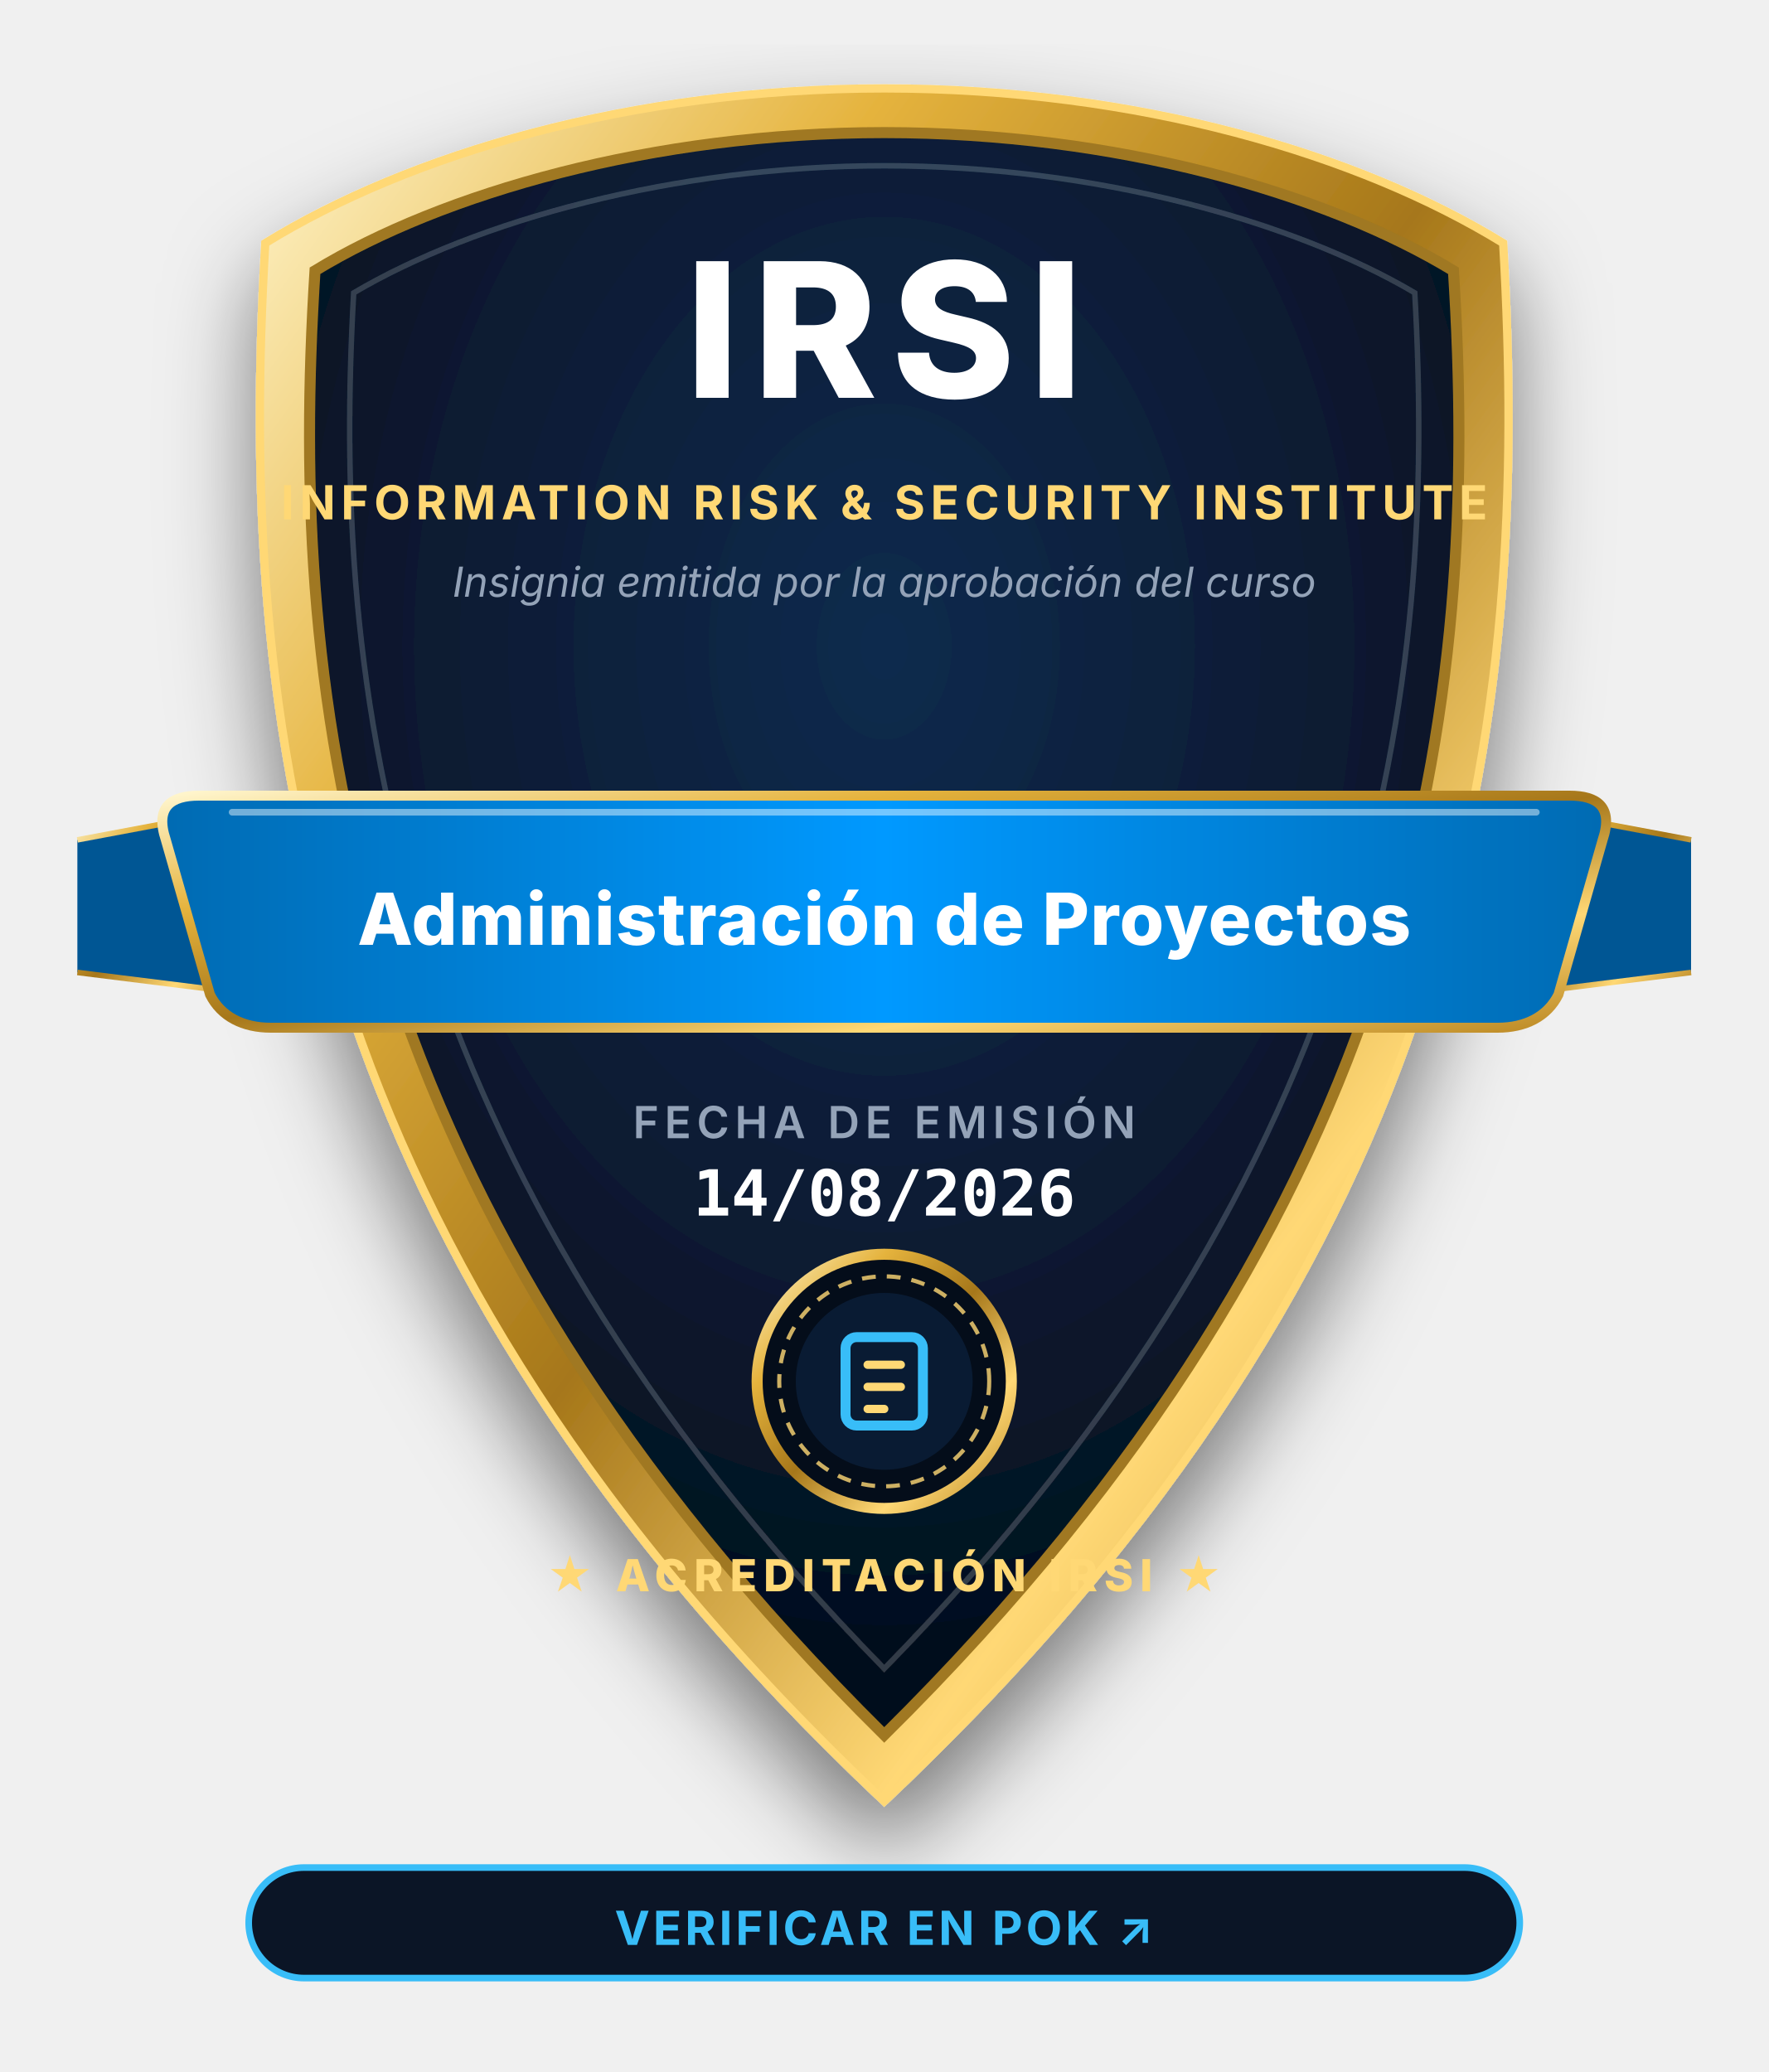
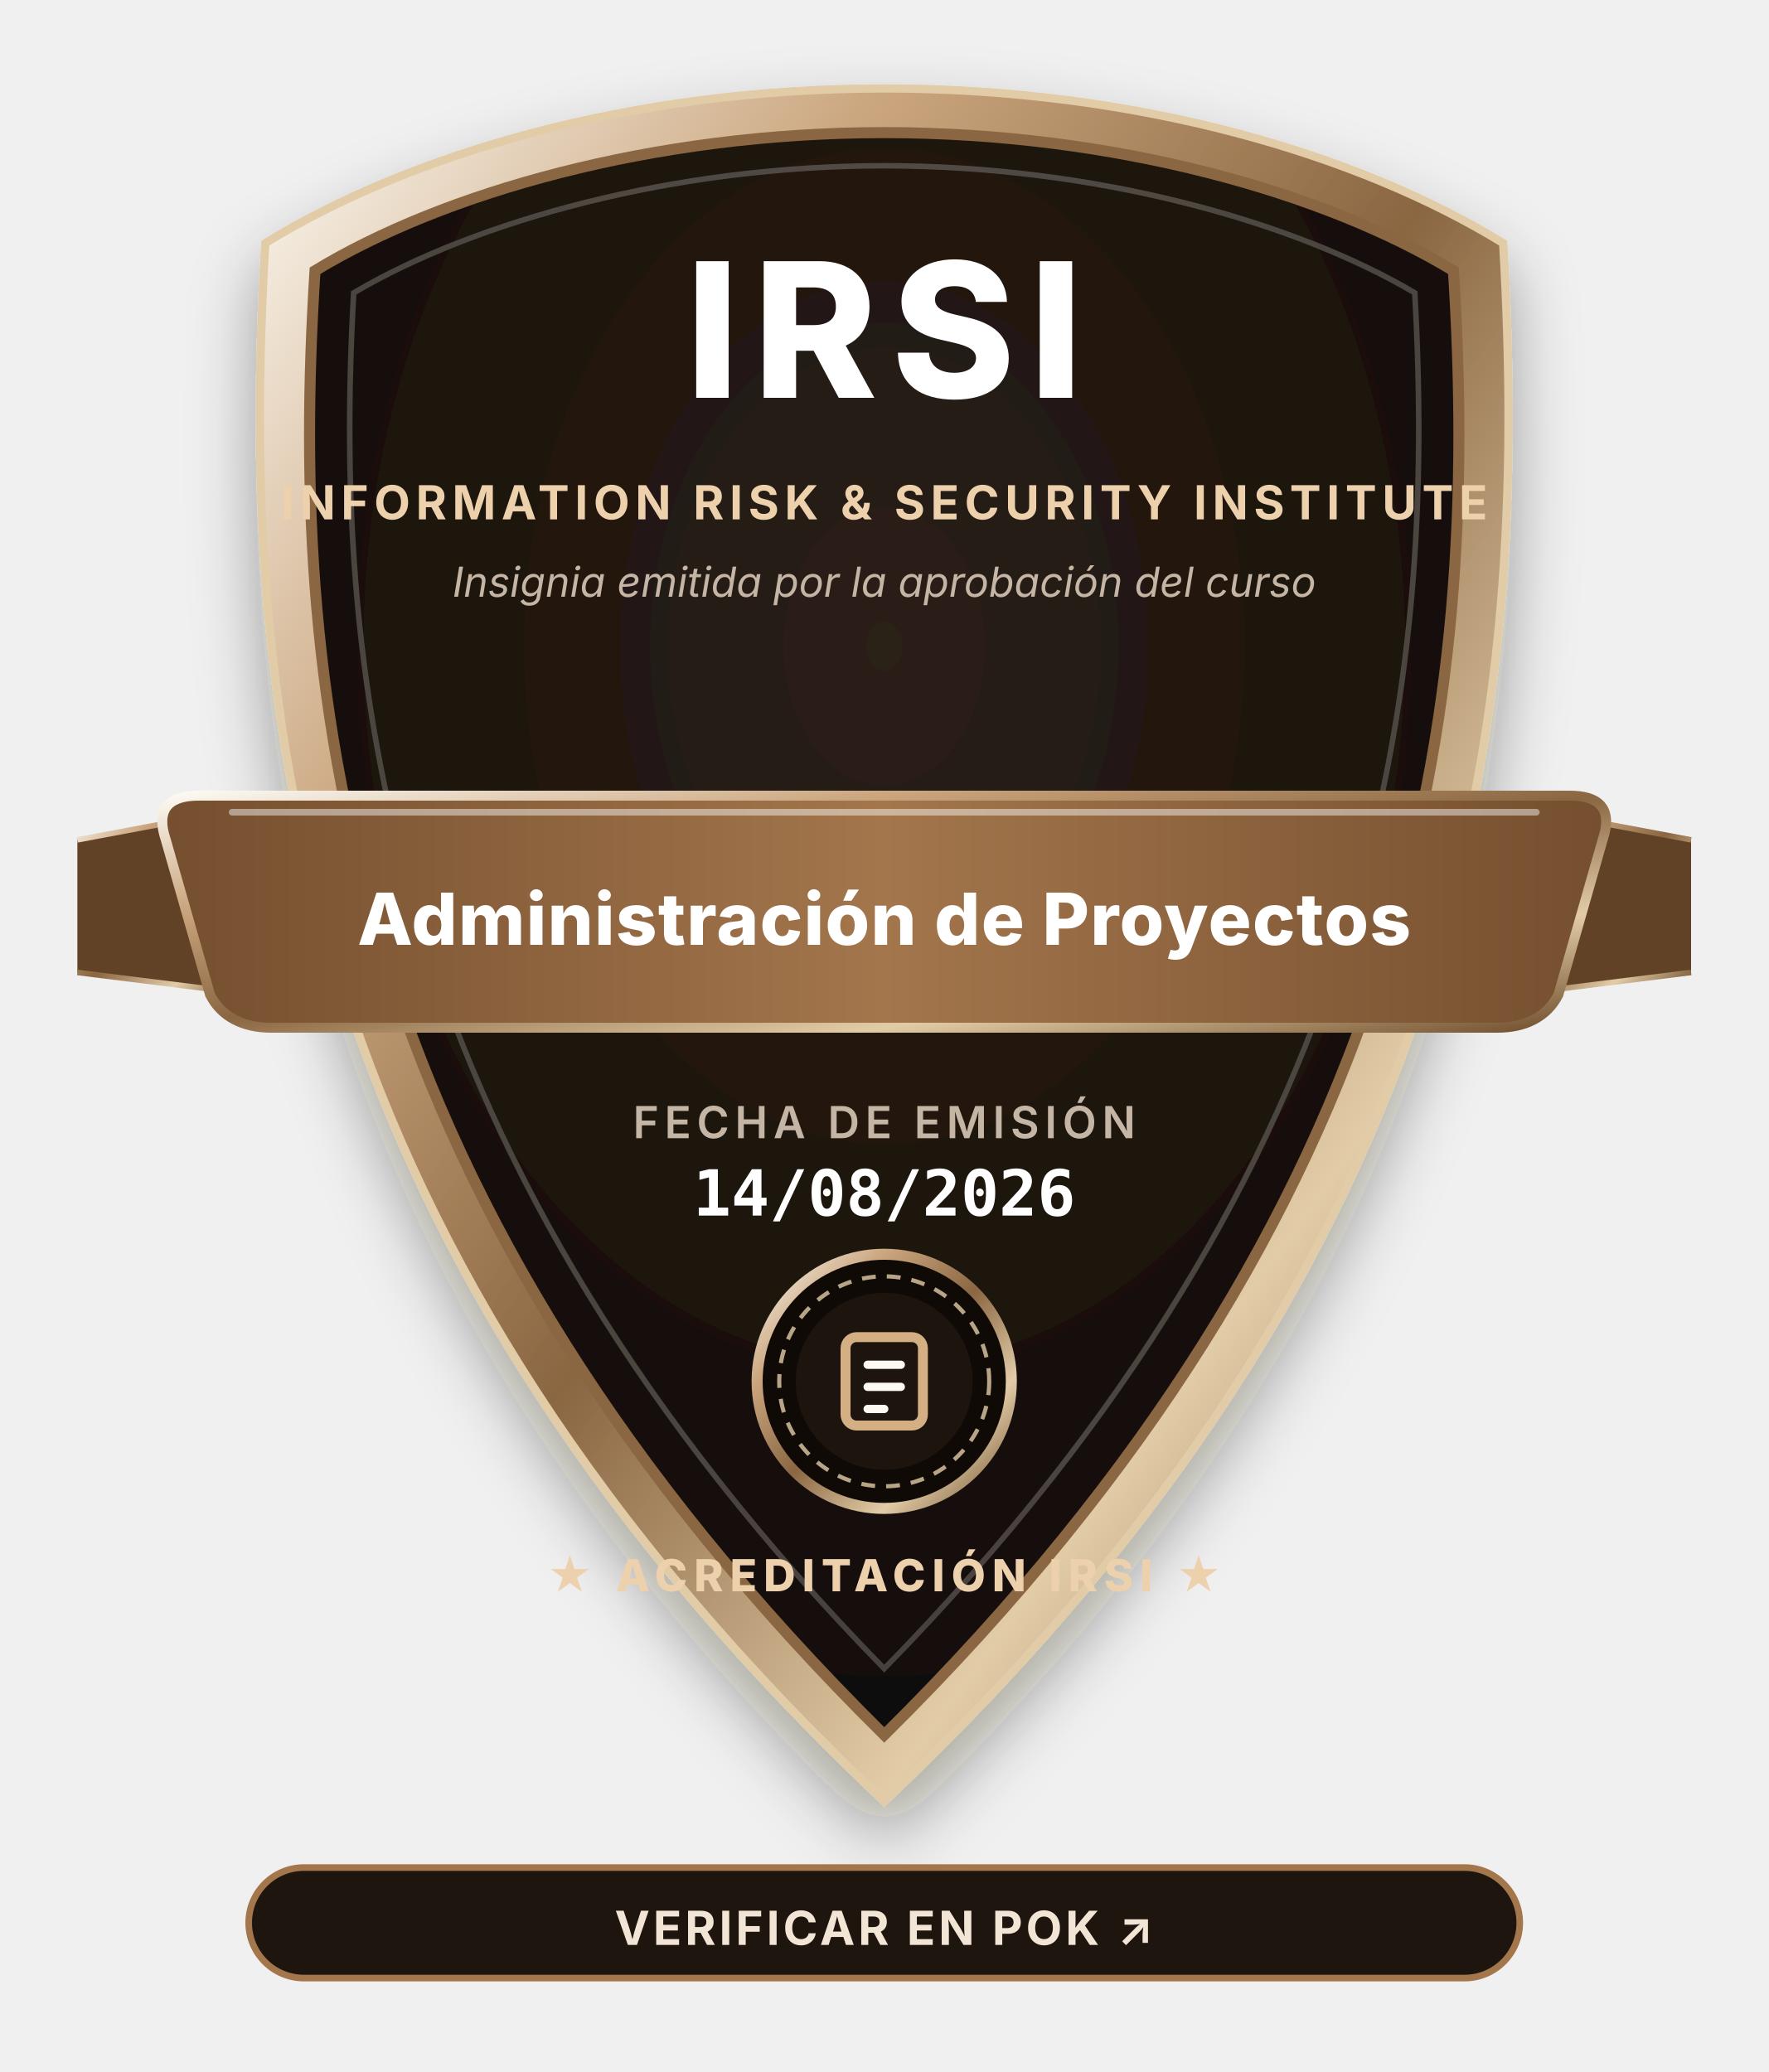
<svg xmlns="http://www.w3.org/2000/svg" viewBox="0 0 320 375" width="320" height="375">
  <defs>
    <linearGradient id="goldGrad_badge_administracion_proyectos" x1="0%" y1="0%" x2="100%" y2="100%">
-       <stop offset="0%" stop-color="#fff5cc" />
-       <stop offset="25%" stop-color="#e5b33d" />
-       <stop offset="50%" stop-color="#a6771a" />
-       <stop offset="75%" stop-color="#ffd875" />
-       <stop offset="100%" stop-color="#ba8722" />
+       <stop offset="0%" stop-color="#fcf9f2" />
+       <stop offset="25%" stop-color="#caa57d" />
+       <stop offset="50%" stop-color="#8a6642" />
+       <stop offset="75%" stop-color="#e2cca7" />
+       <stop offset="100%" stop-color="#6e4b29" />
    </linearGradient>
    <radialGradient id="shieldBg_badge_administracion_proyectos" cx="50%" cy="32%" r="68%">
-       <stop offset="0%" stop-color="#0f2b4e" />
-       <stop offset="55%" stop-color="#091b33" />
-       <stop offset="100%" stop-color="#040d1a" />
+       <stop offset="0%" stop-color="#2c2017" />
+       <stop offset="55%" stop-color="#1d140e" />
+       <stop offset="100%" stop-color="#100a07" />
    </radialGradient>
    <linearGradient id="ribbonGrad_badge_administracion_proyectos" x1="0%" y1="0%" x2="100%" y2="0%">
-       <stop offset="0%" stop-color="#006bb3" />
-       <stop offset="50%" stop-color="#0099ff" />
-       <stop offset="100%" stop-color="#006bb3" />
+       <stop offset="0%" stop-color="#754f2f" />
+       <stop offset="50%" stop-color="#a3764c" />
+       <stop offset="100%" stop-color="#754f2f" />
    </linearGradient>
    <filter id="shadow_badge_administracion_proyectos" x="-10%" y="-10%" width="120%" height="125%">
-       <feDropShadow dx="0" dy="8" stdDeviation="8" flood-color="#000000" flood-opacity="0.5" />
+       <feDropShadow dx="0" dy="6" stdDeviation="6" flood-color="#1f140e" flood-opacity="0.35" />
    </filter>
  </defs>
  <g filter="url(#shadow_badge_administracion_proyectos)">
-     <path d="M160,16 C206,16 246,28 272,44 C277,130 266,226 160,326 C54,226 43,130 48,44 C74,28 114,16 160,16 Z" fill="url(#goldGrad_badge_administracion_proyectos)" stroke="#ffd875" stroke-width="1.5" />
-     <path d="M160,24 C202,24 240,35 263,49 C268,128 257,218 160,314 C63,218 52,128 57,49 C80,35 118,24 160,24 Z" fill="url(#shieldBg_badge_administracion_proyectos)" stroke="#a07820" stroke-width="2" />
-     <path d="M160,30 C198,30 234,40 256,53 C260,124 250,210 160,302 C70,210 60,124 64,53 C86,40 122,30 160,30 Z" fill="none" stroke="rgba(255,255,255,0.18)" stroke-width="1" />
+     <path d="M160,16 C206,16 246,28 272,44 C277,130 266,226 160,326 C54,226 43,130 48,44 C74,28 114,16 160,16 Z" fill="url(#goldGrad_badge_administracion_proyectos)" stroke="#e2cca7" stroke-width="1.5" />
+     <path d="M160,24 C202,24 240,35 263,49 C268,128 257,218 160,314 C63,218 52,128 57,49 C80,35 118,24 160,24 Z" fill="url(#shieldBg_badge_administracion_proyectos)" stroke="#8a6642" stroke-width="2" />
+     <path d="M160,30 C198,30 234,40 256,53 C260,124 250,210 160,302 C70,210 60,124 64,53 C86,40 122,30 160,30 Z" fill="none" stroke="rgba(255,255,255,0.22)" stroke-width="1" />
  </g>
  <g transform="translate(160, 72)" text-anchor="middle">
    <text y="0" font-family="'Plus Jakarta Sans', system-ui, -apple-system, sans-serif" font-size="34" font-weight="800" fill="#ffffff" letter-spacing="2.5">IRSI</text>
    <line x1="-54" y1="10" x2="54" y2="10" stroke="url(#goldGrad_badge_administracion_proyectos)" stroke-width="1.5" stroke-linecap="round" />
-     <text y="22" font-family="'Plus Jakarta Sans', system-ui, -apple-system, sans-serif" font-size="8.5" font-weight="700" fill="#ffd875" letter-spacing="1">INFORMATION RISK &amp; SECURITY INSTITUTE</text>
-     <text y="36" font-family="'Plus Jakarta Sans', system-ui, -apple-system, sans-serif" font-size="7.5" font-style="italic" fill="#94a3b8">Insignia emitida por la aprobación del curso</text>
+     <text y="22" font-family="'Plus Jakarta Sans', system-ui, -apple-system, sans-serif" font-size="8.5" font-weight="700" fill="#edd0ac" letter-spacing="1">INFORMATION RISK &amp; SECURITY INSTITUTE</text>
+     <text y="36" font-family="'Plus Jakarta Sans', system-ui, -apple-system, sans-serif" font-size="7.5" font-style="italic" fill="#c4b5a5">Insignia emitida por la aprobación del curso</text>
  </g>
  <g transform="translate(0, 134)">
-     <polygon points="22,38 46,12 46,46" fill="#040d1a" opacity="0.8" />
-     <polygon points="14,18 46,12 46,46 14,42" fill="#006bb3" filter="brightness(0.65)" />
+     <polygon points="22,38 46,12 46,46" fill="#100a07" opacity="0.8" />
+     <polygon points="14,18 46,12 46,46 14,42" fill="#754f2f" filter="brightness(0.7)" />
    <polyline points="14,18 46,12 46,46 14,42" fill="none" stroke="url(#goldGrad_badge_administracion_proyectos)" stroke-width="1" />
-     <polygon points="298,38 274,12 274,46" fill="#040d1a" opacity="0.8" />
-     <polygon points="306,18 274,12 274,46 306,42" fill="#006bb3" filter="brightness(0.65)" />
+     <polygon points="298,38 274,12 274,46" fill="#100a07" opacity="0.8" />
+     <polygon points="306,18 274,12 274,46 306,42" fill="#754f2f" filter="brightness(0.7)" />
    <polyline points="306,18 274,12 274,46 306,42" fill="none" stroke="url(#goldGrad_badge_administracion_proyectos)" stroke-width="1" />
    <path d="M36,10 L284,10 C289,10 292,12 290,18 L282,46 C280,50 276,52 271,52 L49,52 C44,52 40,50 38,46 L30,18 C28,12 31,10 36,10 Z" fill="url(#ribbonGrad_badge_administracion_proyectos)" stroke="url(#goldGrad_badge_administracion_proyectos)" stroke-width="1.8" />
    <line x1="42" y1="13" x2="278" y2="13" stroke="rgba(255,255,255,0.45)" stroke-width="1.2" stroke-linecap="round" />
    <text x="160" y="37" text-anchor="middle" font-family="'Plus Jakarta Sans', system-ui, -apple-system, sans-serif" font-size="13" font-weight="800" fill="#ffffff" letter-spacing="0.2">Administración de Proyectos</text>
  </g>
  <g transform="translate(160, 206)" text-anchor="middle">
-     <text y="0" font-family="'Plus Jakarta Sans', system-ui, -apple-system, sans-serif" font-size="8" font-weight="600" fill="#94a3b8" letter-spacing="1">FECHA DE EMISIÓN</text>
+     <text y="0" font-family="'Plus Jakarta Sans', system-ui, -apple-system, sans-serif" font-size="8" font-weight="600" fill="#c4b5a5" letter-spacing="1">FECHA DE EMISIÓN</text>
    <text y="14" font-family="'JetBrains Mono', monospace" font-size="11.5" font-weight="700" fill="#ffffff">14/08/2026</text>
    <g transform="translate(0, 44)">
-       <circle cx="0" cy="0" r="23" fill="#040d1a" stroke="url(#goldGrad_badge_administracion_proyectos)" stroke-width="2" />
-       <circle cx="0" cy="0" r="19" fill="none" stroke="#ffd875" stroke-width="0.75" stroke-dasharray="2.5,2" opacity="0.8" />
-       <circle cx="0" cy="0" r="16" fill="#091b33" />
-       <rect x="-7" y="-8" width="14" height="16" rx="2" fill="none" stroke="#38bdf8" stroke-width="1.8" />
-       <line x1="-3" y1="-3" x2="3" y2="-3" stroke="#ffd875" stroke-width="1.5" stroke-linecap="round" />
-       <line x1="-3" y1="1" x2="3" y2="1" stroke="#ffd875" stroke-width="1.5" stroke-linecap="round" />
-       <line x1="-3" y1="5" x2="0" y2="5" stroke="#ffd875" stroke-width="1.5" stroke-linecap="round" />
+       <circle cx="0" cy="0" r="23" fill="#100a07" stroke="url(#goldGrad_badge_administracion_proyectos)" stroke-width="2" />
+       <circle cx="0" cy="0" r="19" fill="none" stroke="#e2cca7" stroke-width="0.75" stroke-dasharray="2.5,2" opacity="0.8" />
+       <circle cx="0" cy="0" r="16" fill="#1d140e" />
+       <rect x="-7" y="-8" width="14" height="16" rx="2" fill="none" stroke="#d4af83" stroke-width="1.8" />
+       <line x1="-3" y1="-3" x2="3" y2="-3" stroke="#fcf9f2" stroke-width="1.5" stroke-linecap="round" />
+       <line x1="-3" y1="1" x2="3" y2="1" stroke="#fcf9f2" stroke-width="1.5" stroke-linecap="round" />
+       <line x1="-3" y1="5" x2="0" y2="5" stroke="#fcf9f2" stroke-width="1.5" stroke-linecap="round" />
    </g>
-     <text y="82" font-family="'Plus Jakarta Sans', system-ui, -apple-system, sans-serif" font-size="8" font-weight="800" fill="#ffd875" letter-spacing="1.2">★ ACREDITACIÓN IRSI ★</text>
+     <text y="82" font-family="'Plus Jakarta Sans', system-ui, -apple-system, sans-serif" font-size="8" font-weight="800" fill="#edd0ac" letter-spacing="1.2">★ ACREDITACIÓN IRSI ★</text>
  </g>
  <g transform="translate(160, 348)">
-     <rect x="-115" y="-10" width="230" height="20" rx="10" fill="#0b1526" stroke="#38bdf8" stroke-width="1.2" />
-     <text text-anchor="middle" y="4" font-family="'Plus Jakarta Sans', system-ui, -apple-system, sans-serif" font-size="8.5" font-weight="700" fill="#38bdf8" letter-spacing="0.6">VERIFICAR EN POK ↗</text>
+     <rect x="-115" y="-10" width="230" height="20" rx="10" fill="#1f150f" stroke="#a3764c" stroke-width="1.2" />
+     <text text-anchor="middle" y="4" font-family="'Plus Jakarta Sans', system-ui, -apple-system, sans-serif" font-size="8.5" font-weight="700" fill="#f3e5d5" letter-spacing="0.6">VERIFICAR EN POK ↗</text>
  </g>
</svg>
